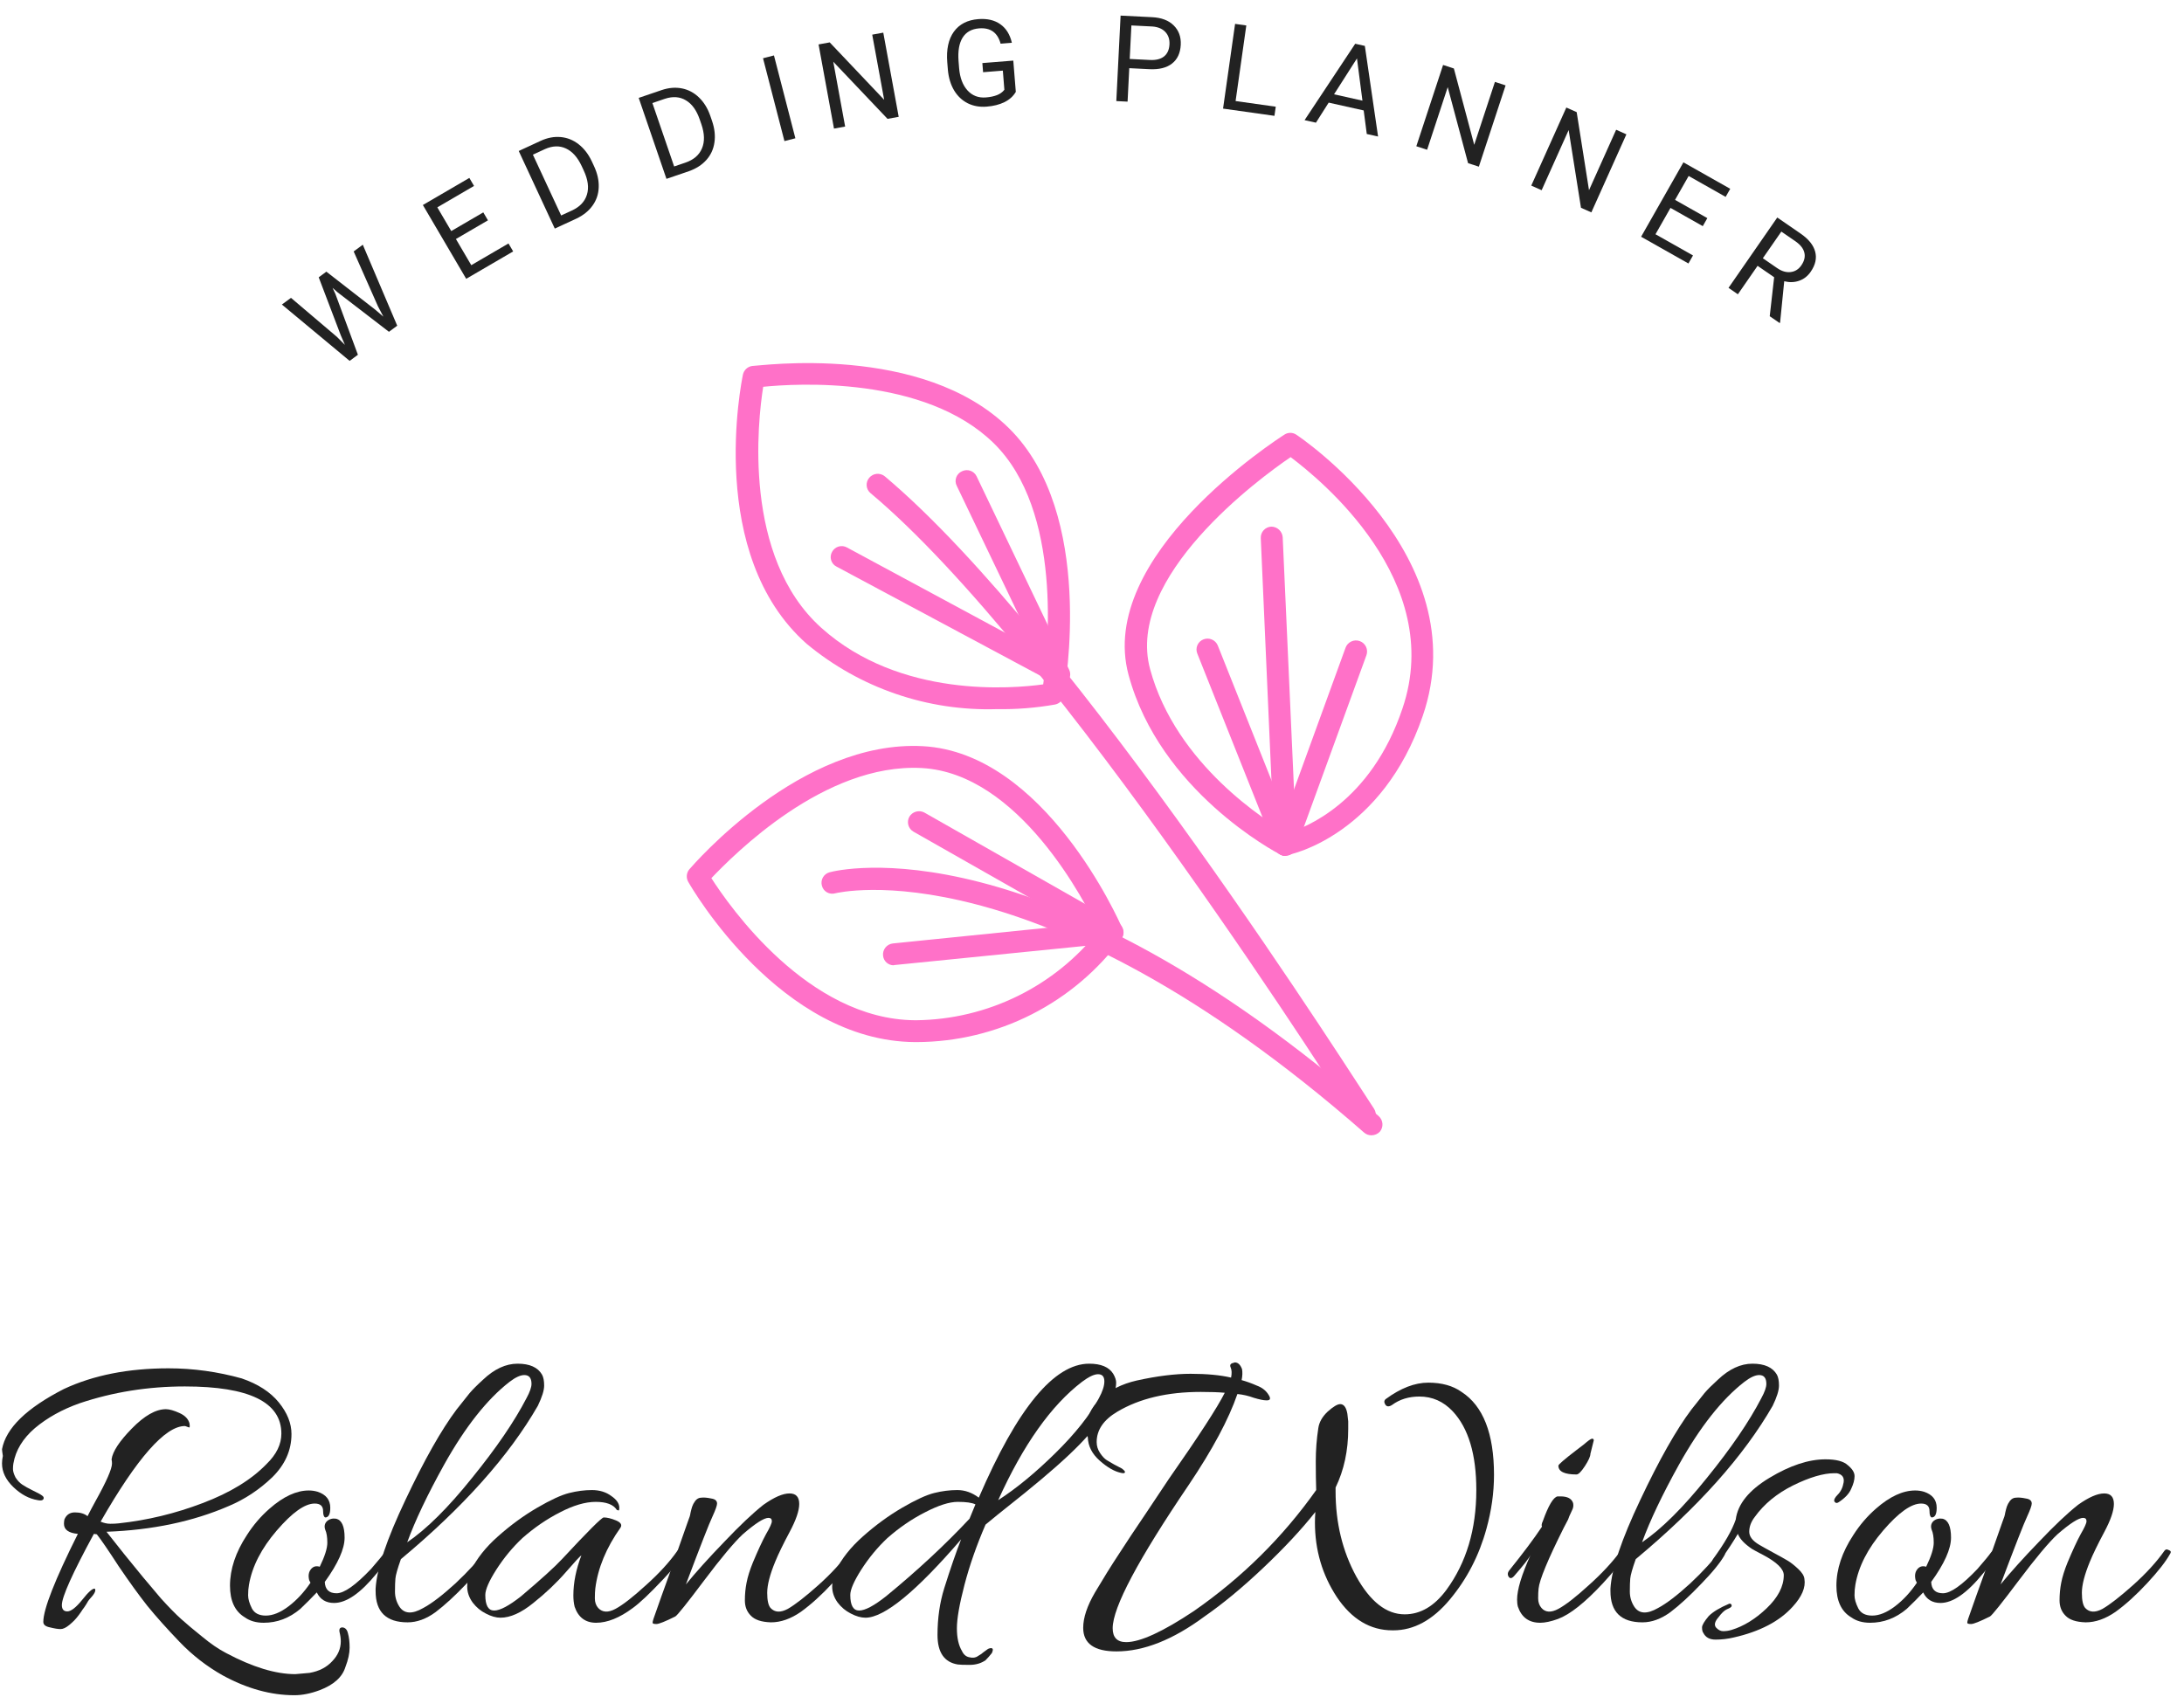
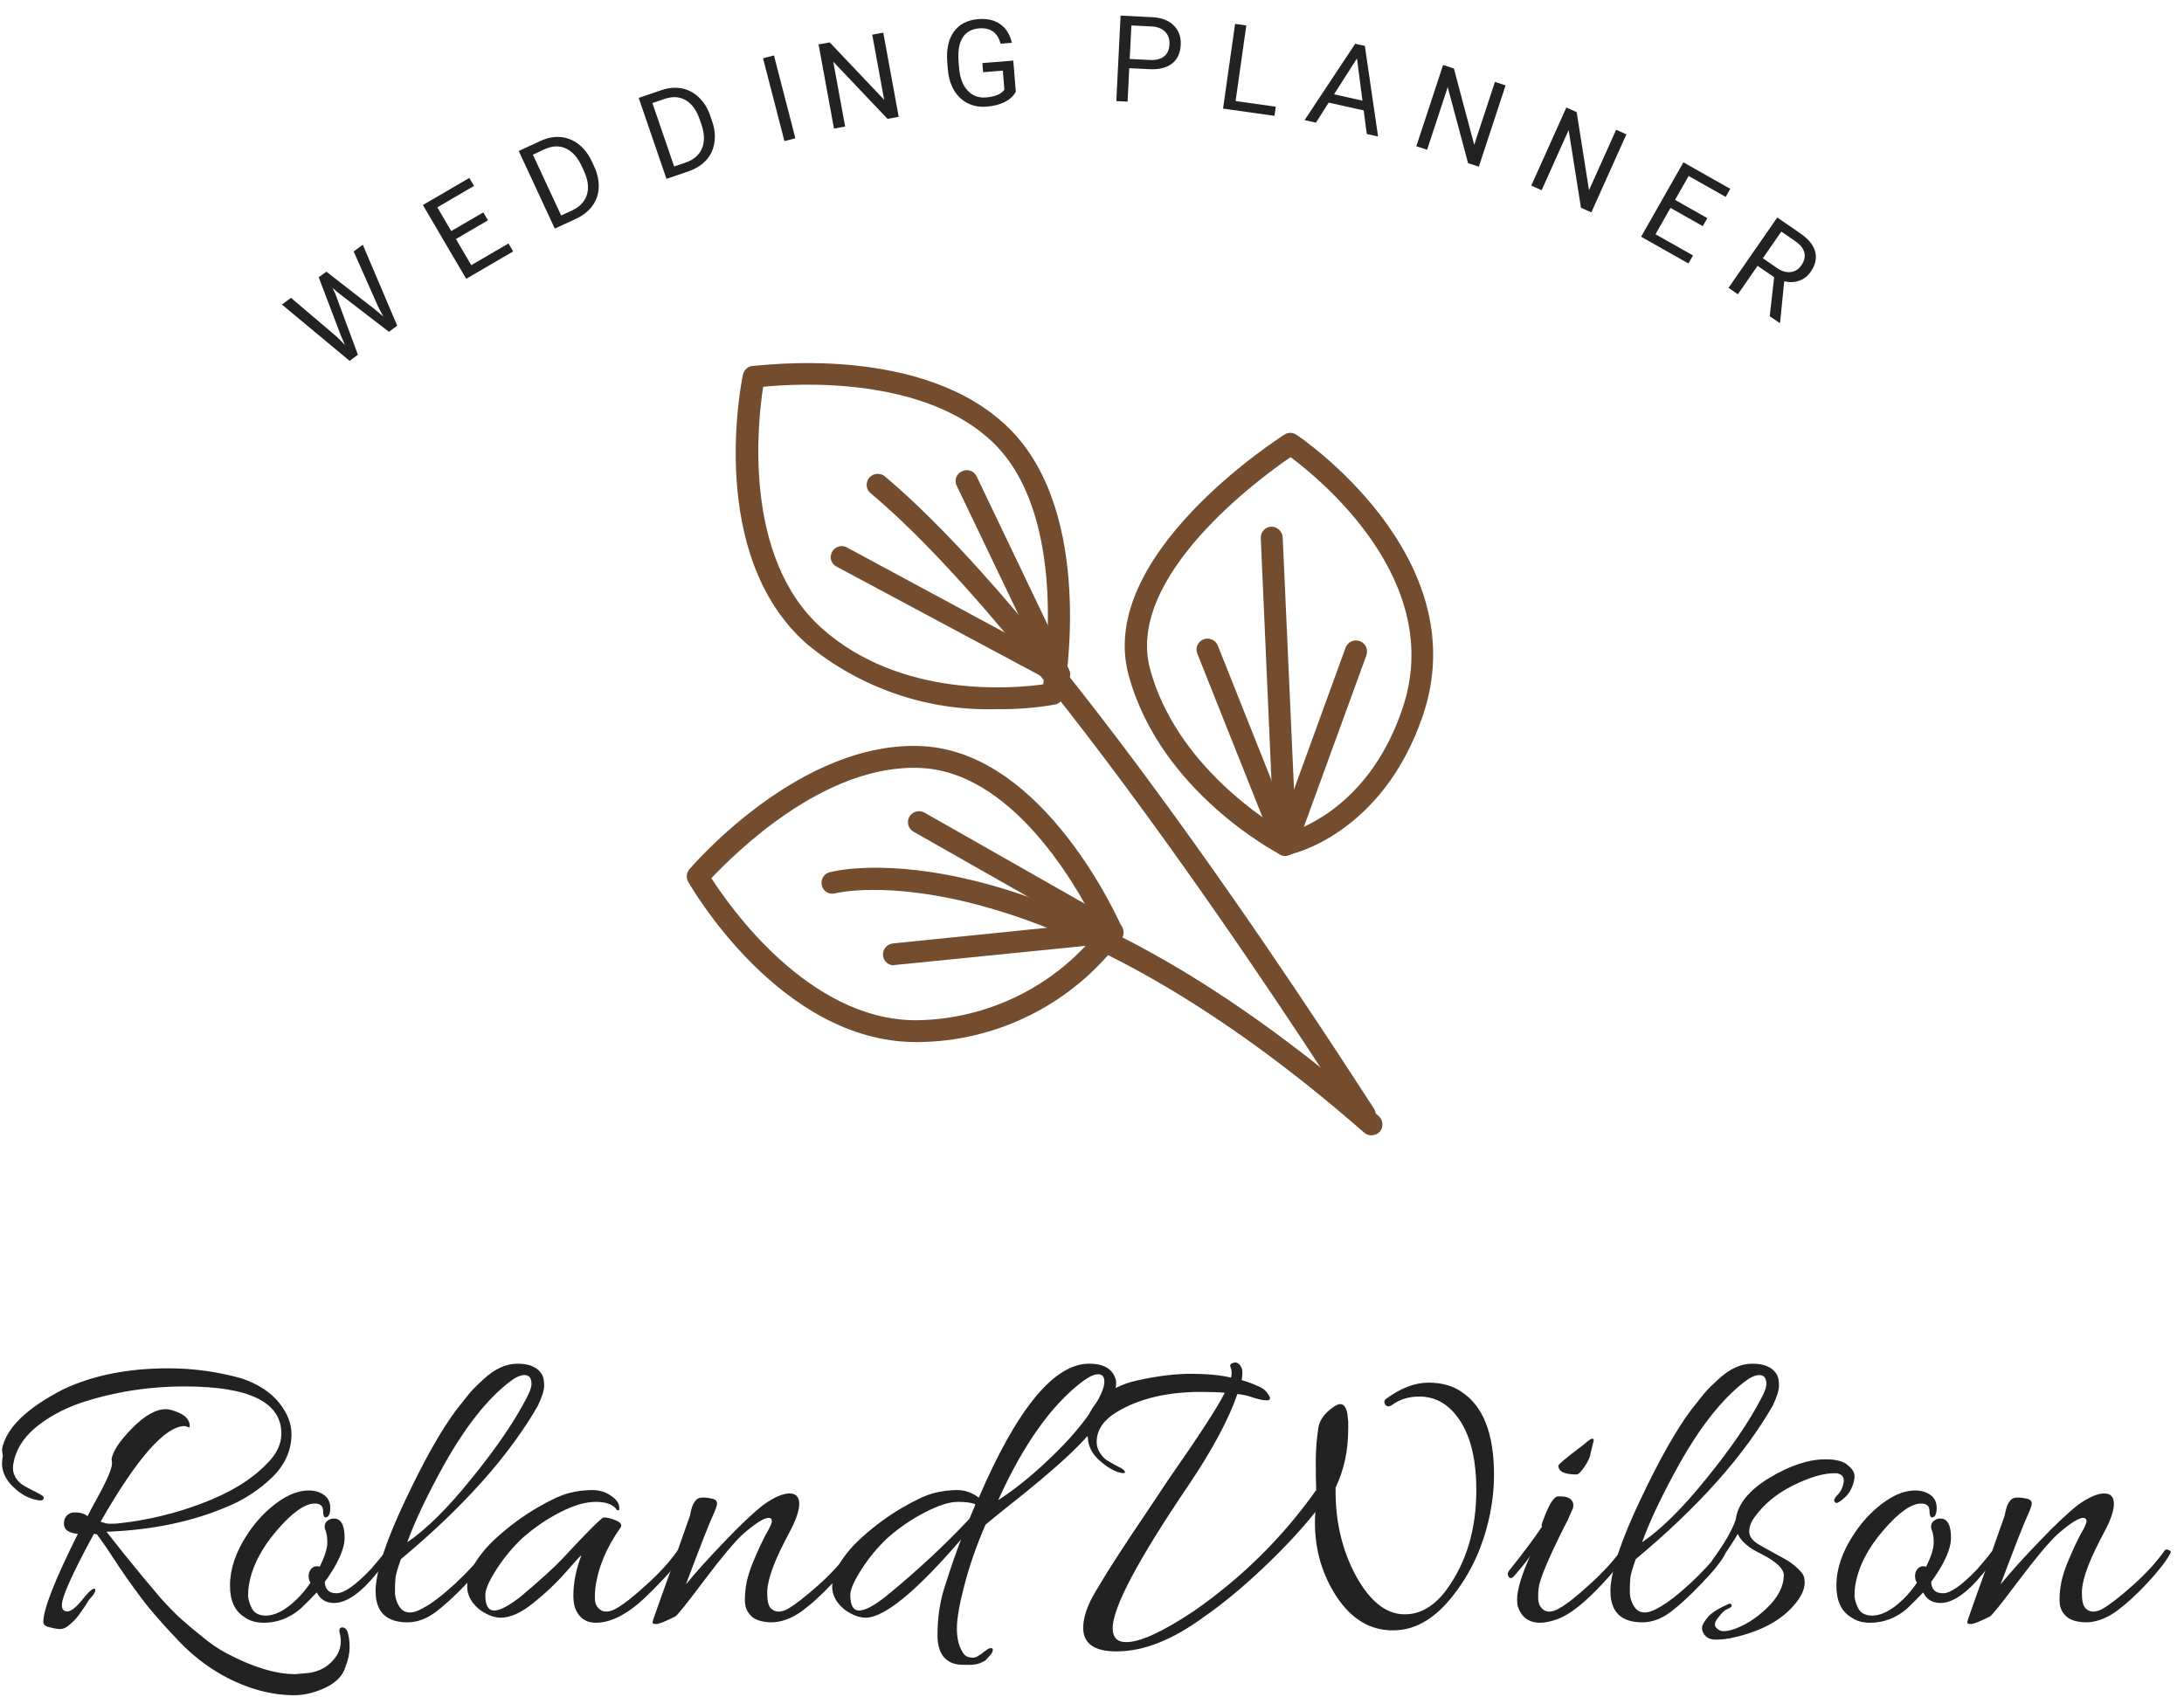
<svg xmlns="http://www.w3.org/2000/svg" width="130" height="101" viewBox="0 0 130 101" fill="none">
  <path d="M20.05 20.052L20.53 20.533L20.284 19.962L18.971 16.511L19.426 16.174L22.34 18.441L22.82 18.852L22.498 18.237L21.052 14.971L21.595 14.57L23.644 19.391L23.152 19.755L20.091 17.401L19.795 17.138L19.962 17.497L21.304 21.122L20.812 21.486L16.779 18.132L17.32 17.733L20.05 20.052Z" fill="#222222" />
  <path d="M29.045 13.118L27.138 14.23L28.052 15.788L30.267 14.495L30.546 14.969L27.75 16.6L25.171 12.206L27.937 10.593L28.216 11.07L26.031 12.345L26.86 13.757L28.767 12.645L29.045 13.118Z" fill="#222222" />
  <path d="M33.023 13.609L30.877 8.989L32.182 8.386C32.585 8.2 32.982 8.125 33.374 8.16C33.765 8.195 34.121 8.338 34.441 8.588C34.762 8.838 35.023 9.175 35.223 9.599L35.36 9.894C35.562 10.33 35.655 10.751 35.638 11.157C35.623 11.562 35.5 11.925 35.268 12.245C35.038 12.565 34.717 12.822 34.303 13.018L33.023 13.609ZM31.72 9.209L33.402 12.829L34.043 12.533C34.514 12.316 34.811 12.001 34.936 11.589C35.063 11.176 35.001 10.7 34.75 10.16L34.625 9.89C34.381 9.366 34.068 9.016 33.686 8.84C33.305 8.662 32.886 8.675 32.431 8.88L31.72 9.209Z" fill="#222222" />
  <path d="M39.67 10.648L38.018 5.828L39.379 5.365C39.799 5.222 40.202 5.188 40.587 5.263C40.973 5.339 41.312 5.518 41.604 5.801C41.898 6.082 42.122 6.445 42.276 6.887L42.382 7.195C42.538 7.65 42.586 8.078 42.526 8.48C42.469 8.882 42.309 9.23 42.045 9.524C41.783 9.818 41.436 10.041 41.005 10.193L39.67 10.648ZM38.833 6.135L40.128 9.911L40.797 9.683C41.287 9.516 41.616 9.234 41.783 8.837C41.953 8.439 41.941 7.959 41.748 7.396L41.651 7.115C41.464 6.568 41.189 6.187 40.827 5.973C40.467 5.756 40.049 5.725 39.575 5.882L38.833 6.135Z" fill="#222222" />
  <path d="M47.344 8.233L46.693 8.4L45.418 3.468L46.069 3.301L47.344 8.233Z" fill="#222222" />
  <path d="M53.494 6.955L52.829 7.076L49.599 3.674L50.306 7.535L49.642 7.656L48.724 2.645L49.388 2.524L52.629 5.942L51.918 2.063L52.576 1.944L53.494 6.955Z" fill="#222222" />
  <path d="M60.465 5.47C60.312 5.73 60.087 5.934 59.787 6.082C59.49 6.228 59.137 6.317 58.727 6.349C58.314 6.382 57.938 6.315 57.602 6.148C57.266 5.978 56.995 5.721 56.789 5.377C56.586 5.033 56.463 4.625 56.421 4.154L56.385 3.711C56.324 2.946 56.454 2.338 56.776 1.889C57.1 1.44 57.586 1.189 58.232 1.138C58.762 1.096 59.2 1.198 59.545 1.444C59.89 1.688 60.118 2.056 60.23 2.547L59.56 2.601C59.381 1.939 58.954 1.635 58.28 1.689C57.831 1.724 57.503 1.91 57.296 2.244C57.091 2.577 57.011 3.042 57.057 3.639L57.09 4.054C57.136 4.624 57.302 5.067 57.59 5.384C57.877 5.698 58.243 5.837 58.687 5.801C58.938 5.781 59.156 5.736 59.34 5.665C59.523 5.594 59.672 5.488 59.784 5.345L59.693 4.205L58.517 4.299L58.474 3.755L60.315 3.608L60.465 5.47Z" fill="#222222" />
  <path d="M67.218 4.059L67.118 6.051L66.447 6.018L66.702 0.929L68.579 1.023C69.136 1.051 69.564 1.215 69.864 1.514C70.167 1.814 70.306 2.199 70.283 2.667C70.258 3.161 70.084 3.534 69.761 3.786C69.44 4.037 68.992 4.147 68.416 4.119L67.218 4.059ZM67.245 3.51L68.451 3.571C68.81 3.588 69.089 3.518 69.288 3.36C69.488 3.199 69.596 2.96 69.612 2.64C69.627 2.338 69.543 2.091 69.362 1.899C69.18 1.708 68.922 1.601 68.59 1.577L67.345 1.515L67.245 3.51Z" fill="#222222" />
  <path d="M73.547 6.016L75.938 6.353L75.86 6.897L72.801 6.466L73.517 1.422L74.185 1.516L73.547 6.016Z" fill="#222222" />
  <path d="M81.172 6.575L79.088 6.11L78.33 7.304L77.653 7.153L80.667 2.605L81.241 2.733L82.028 8.128L81.356 7.978L81.172 6.575ZM79.407 5.615L81.098 5.992L80.772 3.478L79.407 5.615Z" fill="#222222" />
  <path d="M88.027 9.923L87.385 9.714L86.174 5.187L84.947 8.916L84.305 8.707L85.898 3.867L86.54 4.077L87.751 8.622L88.984 4.876L89.619 5.084L88.027 9.923Z" fill="#222222" />
  <path d="M94.723 12.645L94.106 12.37L93.372 7.744L91.764 11.325L91.147 11.05L93.234 6.402L93.85 6.677L94.584 11.323L96.199 7.725L96.809 7.998L94.723 12.645Z" fill="#222222" />
  <path d="M101.356 13.464L99.434 12.378L98.541 13.947L100.774 15.209L100.502 15.687L97.685 14.095L100.203 9.666L102.99 11.241L102.717 11.722L100.515 10.477L99.705 11.9L101.627 12.987L101.356 13.464Z" fill="#222222" />
  <path d="M105.604 16.506L104.618 15.827L103.445 17.521L102.888 17.138L105.79 12.95L107.179 13.907C107.652 14.232 107.94 14.59 108.045 14.979C108.152 15.37 108.063 15.771 107.779 16.181C107.598 16.442 107.37 16.62 107.093 16.715C106.819 16.813 106.522 16.822 106.204 16.745L105.958 19.201L105.934 19.235L105.341 18.827L105.604 16.506ZM104.931 15.375L105.781 15.961C106.056 16.15 106.323 16.229 106.583 16.198C106.845 16.169 107.058 16.035 107.223 15.798C107.402 15.539 107.462 15.287 107.402 15.042C107.344 14.798 107.169 14.574 106.879 14.371L106.032 13.788L104.931 15.375Z" fill="#222222" />
  <path d="M0.17 86.684C0.137 86.466 0.12 86.333 0.12 86.283C0.354 85.028 1.583 83.833 3.807 82.696C5.563 81.877 7.636 81.467 10.027 81.467C11.498 81.467 12.953 81.668 14.391 82.069C15.361 82.403 16.096 82.88 16.598 83.499C17.1 84.117 17.35 84.744 17.35 85.38C17.35 86.349 16.966 87.21 16.197 87.963C15.428 88.699 14.566 89.267 13.613 89.668C11.49 90.588 9.066 91.098 6.34 91.198C6.557 91.466 6.909 91.909 7.393 92.528C7.878 93.129 8.246 93.581 8.497 93.882C8.748 94.183 9.107 94.609 9.575 95.161C10.06 95.696 10.462 96.106 10.779 96.39C11.114 96.691 11.532 97.042 12.033 97.443C12.535 97.861 13.011 98.187 13.463 98.421C15.035 99.257 16.406 99.675 17.576 99.675L18.429 99.6C18.997 99.5 19.449 99.266 19.783 98.898C20.118 98.547 20.285 98.154 20.285 97.719C20.285 97.552 20.26 97.368 20.21 97.168C20.176 96.984 20.235 96.892 20.385 96.892C20.552 96.908 20.661 97.025 20.711 97.243C20.778 97.477 20.811 97.761 20.811 98.096C20.811 98.43 20.728 98.814 20.561 99.249C20.377 99.851 19.867 100.311 19.031 100.629C18.496 100.829 17.994 100.93 17.526 100.93C16.122 100.93 14.7 100.537 13.262 99.751C12.309 99.216 11.448 98.547 10.679 97.744C9.927 96.959 9.291 96.248 8.773 95.612C8.271 94.977 7.703 94.191 7.067 93.255C6.449 92.302 6.014 91.666 5.763 91.349L5.588 91.324C4.317 93.665 3.682 95.077 3.682 95.562C3.682 95.813 3.79 95.939 4.008 95.939C4.225 95.939 4.518 95.713 4.885 95.261C5.253 94.793 5.504 94.567 5.638 94.584C5.738 94.684 5.629 94.902 5.312 95.236C5.278 95.27 5.22 95.362 5.136 95.512C5.053 95.646 4.977 95.755 4.91 95.838C4.86 95.922 4.785 96.031 4.685 96.164C4.584 96.298 4.492 96.407 4.409 96.49C4.325 96.574 4.233 96.657 4.133 96.741C3.932 96.908 3.757 96.992 3.606 96.992C3.456 96.992 3.247 96.959 2.979 96.892C2.712 96.841 2.578 96.733 2.578 96.566C2.578 95.813 3.264 94.066 4.635 91.324C4.083 91.274 3.807 91.073 3.807 90.722C3.807 90.655 3.815 90.571 3.832 90.471C3.949 90.187 4.158 90.045 4.459 90.045C4.777 90.045 5.028 90.12 5.211 90.27C5.345 90.003 5.504 89.702 5.688 89.368C6.34 88.197 6.666 87.453 6.666 87.135C6.666 87.052 6.658 86.968 6.641 86.885C6.708 86.416 7.109 85.806 7.845 85.054C8.597 84.284 9.274 83.9 9.876 83.9C10.077 83.9 10.345 83.975 10.679 84.126C11.013 84.276 11.214 84.485 11.281 84.753C11.298 84.87 11.298 84.945 11.281 84.978C11.281 84.995 11.239 84.987 11.155 84.953C11.072 84.92 11.022 84.903 11.005 84.903C9.835 84.903 8.163 86.801 5.989 90.596C6.19 90.68 6.382 90.722 6.566 90.722C6.766 90.722 6.934 90.713 7.067 90.697C8.773 90.513 10.437 90.112 12.058 89.493C13.697 88.874 14.968 88.097 15.871 87.16C16.456 86.592 16.748 85.99 16.748 85.355C16.748 83.482 14.834 82.546 11.005 82.546C8.815 82.546 6.725 82.88 4.735 83.549C3.698 83.917 2.812 84.41 2.076 85.028C1.357 85.647 0.931 86.349 0.797 87.135C0.781 87.219 0.772 87.328 0.772 87.461C0.772 87.595 0.822 87.762 0.923 87.963C1.04 88.147 1.173 88.289 1.324 88.389C1.474 88.49 1.683 88.607 1.951 88.74C2.235 88.874 2.419 88.975 2.503 89.041C2.603 89.108 2.628 89.183 2.578 89.267C2.528 89.334 2.419 89.351 2.252 89.317C1.734 89.234 1.249 88.975 0.797 88.54C0.346 88.105 0.12 87.637 0.12 87.135C0.12 86.985 0.137 86.834 0.17 86.684Z" fill="#222222" />
  <path d="M19.032 93.28C19.333 92.661 19.484 92.185 19.484 91.85C19.484 91.516 19.442 91.257 19.358 91.073C19.291 90.872 19.325 90.705 19.459 90.571C19.609 90.438 19.793 90.387 20.011 90.421C20.345 90.504 20.512 90.881 20.512 91.549C20.512 92.218 20.119 93.096 19.333 94.183C19.35 94.634 19.584 94.86 20.036 94.86C20.487 94.86 21.173 94.375 22.092 93.405C22.527 92.904 22.794 92.578 22.895 92.427C23.012 92.277 23.112 92.227 23.196 92.277C23.279 92.31 23.321 92.344 23.321 92.377C23.321 92.544 23.02 92.979 22.418 93.681C21.465 94.852 20.621 95.437 19.885 95.437C19.4 95.437 19.058 95.228 18.857 94.81C18.522 95.161 18.196 95.487 17.879 95.788C17.227 96.34 16.499 96.616 15.697 96.616C15.245 96.616 14.869 96.507 14.568 96.29C13.983 95.939 13.69 95.311 13.69 94.409C13.69 93.422 14.025 92.419 14.694 91.399C15.078 90.797 15.53 90.27 16.048 89.819C16.867 89.1 17.645 88.74 18.38 88.74C18.564 88.74 18.74 88.766 18.907 88.816C19.409 88.983 19.659 89.301 19.659 89.769C19.659 90.153 19.559 90.346 19.358 90.346C19.275 90.312 19.233 90.187 19.233 89.969C19.233 89.668 19.066 89.518 18.731 89.518C18.146 89.518 17.394 90.053 16.474 91.123C15.555 92.193 15.003 93.272 14.819 94.359C14.785 94.542 14.769 94.751 14.769 94.986C14.769 95.203 14.844 95.462 14.994 95.763C15.145 96.047 15.421 96.189 15.822 96.189C16.24 96.189 16.692 96.005 17.176 95.638C17.661 95.27 18.096 94.802 18.481 94.233L18.405 94.083C18.338 93.815 18.372 93.598 18.506 93.43C18.64 93.263 18.815 93.213 19.032 93.28Z" fill="#222222" />
  <path d="M31.337 83.248C31.537 82.88 31.637 82.596 31.637 82.395C31.637 82.044 31.495 81.868 31.211 81.868C30.977 81.868 30.684 82.002 30.333 82.27C28.996 83.306 27.7 84.945 26.446 87.185C25.443 88.991 24.707 90.538 24.239 91.825C25.392 91.04 26.68 89.76 28.101 87.988C29.539 86.216 30.618 84.636 31.337 83.248ZM23.863 92.829C23.662 93.397 23.553 93.782 23.537 93.982C23.52 94.166 23.511 94.425 23.511 94.76C23.511 95.077 23.595 95.37 23.762 95.638C24.047 96.089 24.523 96.123 25.192 95.738C25.693 95.47 26.329 94.986 27.098 94.283C27.867 93.564 28.461 92.912 28.879 92.327C28.912 92.277 28.962 92.252 29.029 92.252C29.18 92.252 29.221 92.36 29.154 92.578C28.904 93.029 28.436 93.606 27.75 94.308C27.081 95.011 26.471 95.571 25.919 95.989C25.367 96.39 24.816 96.591 24.264 96.591C22.993 96.591 22.358 95.972 22.358 94.735C22.358 94.684 22.358 94.634 22.358 94.584C22.425 93.414 23.018 91.65 24.138 89.292C25.259 86.918 26.27 85.129 27.173 83.925L27.951 82.947C28.135 82.73 28.402 82.462 28.753 82.144C29.422 81.509 30.108 81.191 30.81 81.191C31.529 81.191 32.014 81.409 32.264 81.843C32.348 81.994 32.39 82.211 32.39 82.495C32.39 82.78 32.264 83.181 32.014 83.699C30.291 86.692 27.575 89.735 23.863 92.829Z" fill="#222222" />
  <path d="M29.79 96.315C29.523 96.315 29.23 96.231 28.913 96.064C28.612 95.913 28.352 95.696 28.135 95.412C27.918 95.111 27.809 94.793 27.809 94.459C27.809 94.124 27.884 93.807 28.035 93.506C28.369 92.803 28.904 92.126 29.64 91.474C30.392 90.805 31.17 90.237 31.972 89.769C32.775 89.301 33.41 89.008 33.879 88.891C34.347 88.774 34.798 88.715 35.233 88.715C35.684 88.715 36.069 88.832 36.386 89.067C36.704 89.284 36.863 89.518 36.863 89.769C36.863 89.852 36.855 89.903 36.838 89.919C36.821 89.936 36.779 89.928 36.713 89.894C36.512 89.576 36.094 89.418 35.459 89.418C34.84 89.418 34.129 89.627 33.327 90.045C32.541 90.446 31.797 90.956 31.095 91.575C30.509 92.126 29.991 92.753 29.54 93.456C29.105 94.141 28.887 94.643 28.887 94.96C28.887 95.579 29.063 95.888 29.414 95.888C29.765 95.888 30.3 95.604 31.019 95.036C32.206 94.032 33.017 93.297 33.452 92.829C34.99 91.173 35.818 90.346 35.935 90.346C36.136 90.346 36.378 90.404 36.662 90.521C36.947 90.638 37.039 90.78 36.938 90.948C36.086 92.151 35.584 93.364 35.434 94.584C35.417 94.735 35.408 94.927 35.408 95.161C35.408 95.395 35.475 95.587 35.609 95.738C35.86 96.005 36.203 96.022 36.637 95.788C37.072 95.554 37.674 95.086 38.443 94.384C39.229 93.681 39.856 92.996 40.324 92.327C40.391 92.243 40.466 92.227 40.55 92.277C40.633 92.31 40.675 92.344 40.675 92.377C40.675 92.628 40.274 93.18 39.471 94.032C38.686 94.868 38.084 95.437 37.666 95.738C36.88 96.323 36.152 96.616 35.484 96.616C34.848 96.616 34.422 96.298 34.205 95.663C34.154 95.462 34.129 95.236 34.129 94.986C34.129 94.233 34.288 93.439 34.606 92.603C34.539 92.636 34.23 92.971 33.678 93.606C33.126 94.241 32.482 94.852 31.747 95.437C31.028 96.022 30.376 96.315 29.79 96.315Z" fill="#222222" />
  <path d="M46.996 88.916C47.381 88.916 47.573 89.125 47.573 89.543C47.573 89.944 47.381 90.504 46.996 91.223C46.612 91.942 46.328 92.528 46.144 92.979C45.826 93.748 45.667 94.367 45.667 94.835C45.667 95.287 45.734 95.587 45.868 95.738C46.118 96.005 46.461 96.022 46.896 95.788C47.331 95.537 47.933 95.069 48.702 94.384C49.488 93.681 50.115 92.996 50.583 92.327C50.65 92.243 50.725 92.227 50.809 92.277C50.909 92.31 50.959 92.352 50.959 92.402C50.959 92.436 50.942 92.477 50.909 92.528C50.658 92.979 50.207 93.556 49.555 94.258C48.903 94.96 48.276 95.529 47.673 95.964C47.072 96.382 46.478 96.591 45.893 96.591C45.324 96.574 44.923 96.44 44.689 96.189C44.455 95.955 44.338 95.654 44.338 95.287C44.338 94.919 44.371 94.567 44.438 94.233C44.505 93.882 44.63 93.481 44.814 93.029C45.115 92.31 45.374 91.75 45.592 91.349C45.826 90.948 45.943 90.688 45.943 90.571C45.943 90.438 45.876 90.371 45.742 90.371C45.475 90.371 44.965 90.697 44.212 91.349C43.694 91.834 42.925 92.753 41.905 94.108C40.902 95.445 40.333 96.156 40.2 96.24C39.598 96.54 39.221 96.691 39.071 96.691C38.92 96.691 38.845 96.666 38.845 96.616C38.845 96.566 38.862 96.49 38.895 96.39C38.929 96.306 39.088 95.855 39.372 95.036C39.673 94.216 39.99 93.322 40.325 92.352C40.676 91.365 40.885 90.772 40.952 90.571C41.036 90.371 41.086 90.204 41.102 90.07C41.136 89.919 41.169 89.794 41.203 89.694C41.236 89.593 41.295 89.484 41.378 89.368C41.479 89.234 41.604 89.167 41.755 89.167C41.905 89.15 42.097 89.167 42.331 89.217C42.566 89.25 42.682 89.351 42.682 89.518C42.682 89.635 42.591 89.894 42.407 90.295C42.223 90.68 41.696 92.026 40.827 94.333C41.428 93.598 42.189 92.753 43.109 91.8C44.029 90.831 44.806 90.095 45.441 89.593C46.077 89.142 46.595 88.916 46.996 88.916Z" fill="#222222" />
  <path d="M51.365 91.474C52.117 90.805 52.895 90.237 53.697 89.769C54.5 89.301 55.135 89.008 55.603 88.891C56.072 88.774 56.532 88.715 56.983 88.715C57.434 88.715 57.861 88.866 58.262 89.167C60.553 83.85 62.743 81.191 64.833 81.191C65.535 81.191 66.012 81.392 66.263 81.793C66.38 81.994 66.438 82.169 66.438 82.32C66.438 82.738 66.254 83.273 65.886 83.925C65.535 84.56 64.984 85.263 64.231 86.032C63.479 86.801 62.4 87.754 60.996 88.891C59.591 90.011 58.814 90.638 58.663 90.772C58.128 92.009 57.71 93.205 57.409 94.359C57.108 95.512 56.958 96.373 56.958 96.942C56.958 97.51 57.058 97.962 57.259 98.296C57.359 98.513 57.51 98.639 57.71 98.672C57.911 98.722 58.078 98.697 58.212 98.597C58.362 98.513 58.471 98.438 58.538 98.371C58.621 98.305 58.714 98.238 58.814 98.171C58.931 98.121 59.014 98.112 59.065 98.146C59.115 98.179 59.106 98.271 59.039 98.421C58.906 98.589 58.78 98.731 58.663 98.848C58.396 99.032 58.078 99.124 57.71 99.124C57.359 99.124 57.125 99.115 57.008 99.099C56.205 98.965 55.804 98.38 55.804 97.343C55.804 96.34 55.938 95.412 56.205 94.559C56.573 93.389 56.908 92.419 57.209 91.65C54.533 94.76 52.636 96.315 51.515 96.315C51.248 96.315 50.955 96.231 50.638 96.064C50.337 95.913 50.077 95.696 49.86 95.412C49.643 95.111 49.534 94.793 49.534 94.459C49.534 94.124 49.609 93.807 49.76 93.506C50.094 92.803 50.629 92.126 51.365 91.474ZM58.061 89.568C57.861 89.468 57.51 89.418 57.008 89.418C56.506 89.418 55.854 89.627 55.052 90.045C54.266 90.446 53.522 90.956 52.819 91.575C52.234 92.126 51.716 92.753 51.265 93.456C50.83 94.141 50.612 94.643 50.612 94.96C50.612 95.579 50.788 95.888 51.139 95.888C51.49 95.888 52.025 95.604 52.744 95.036C54.6 93.514 56.256 91.976 57.71 90.421L58.061 89.568ZM65.41 83.248C65.627 82.847 65.736 82.512 65.736 82.245C65.736 81.96 65.611 81.818 65.36 81.818C65.126 81.818 64.808 81.969 64.407 82.27C62.568 83.674 60.904 86.023 59.416 89.317C60.502 88.615 61.639 87.679 62.827 86.508C64.014 85.338 64.875 84.251 65.41 83.248Z" fill="#222222" />
  <path d="M66.457 98.321C65.136 98.321 64.476 97.853 64.476 96.917C64.476 96.315 64.71 95.612 65.178 94.81C65.663 93.991 66.131 93.238 66.582 92.553C67.034 91.85 67.577 91.031 68.213 90.095C68.848 89.142 69.299 88.465 69.567 88.063C71.356 85.505 72.468 83.791 72.903 82.922C72.518 82.888 72.042 82.872 71.473 82.872C69.484 82.872 67.828 83.264 66.507 84.05C65.688 84.535 65.278 85.137 65.278 85.856C65.278 86.09 65.345 86.308 65.479 86.508C65.613 86.709 65.746 86.851 65.88 86.935C66.148 87.102 66.449 87.269 66.783 87.436C66.984 87.587 67.017 87.679 66.883 87.712C66.833 87.712 66.775 87.704 66.708 87.687C66.323 87.603 65.905 87.361 65.454 86.96C65.002 86.558 64.768 86.099 64.752 85.58C64.685 85.413 64.651 85.271 64.651 85.154C64.651 84.435 64.927 83.816 65.479 83.298C66.047 82.763 66.775 82.395 67.661 82.194C68.865 81.927 69.935 81.793 70.871 81.793C71.824 81.793 72.627 81.868 73.279 82.019C73.329 81.768 73.321 81.567 73.254 81.417C73.187 81.266 73.246 81.174 73.429 81.141C73.463 81.124 73.488 81.116 73.505 81.116C73.689 81.116 73.831 81.25 73.931 81.517C73.965 81.701 73.956 81.918 73.906 82.169C74.207 82.253 74.508 82.362 74.809 82.495C75.127 82.612 75.361 82.796 75.511 83.047C75.662 83.281 75.612 83.39 75.361 83.373C75.21 83.373 74.968 83.323 74.633 83.223C74.316 83.106 73.99 83.03 73.655 82.997C73.137 84.502 72.175 86.299 70.771 88.389C67.745 92.854 66.231 95.704 66.231 96.942C66.231 97.493 66.499 97.769 67.034 97.769C67.87 97.769 69.216 97.151 71.072 95.913C73.931 93.924 76.356 91.524 78.345 88.715C78.329 88.247 78.32 87.679 78.32 87.01C78.32 86.341 78.37 85.681 78.471 85.028C78.521 84.677 78.705 84.351 79.022 84.05C79.357 83.749 79.608 83.599 79.775 83.599C79.992 83.599 80.134 83.791 80.201 84.176L80.251 84.627C80.251 84.778 80.251 84.928 80.251 85.079C80.251 86.366 80.001 87.528 79.499 88.565C79.499 88.632 79.499 88.707 79.499 88.791C79.499 90.663 79.909 92.352 80.728 93.857C81.564 95.362 82.525 96.114 83.612 96.114C84.549 96.114 85.376 95.629 86.095 94.659C87.282 93.038 87.876 91.056 87.876 88.715C87.876 86.592 87.408 85.028 86.471 84.025C85.919 83.44 85.259 83.147 84.49 83.147C83.855 83.147 83.311 83.315 82.86 83.649C82.676 83.766 82.542 83.758 82.458 83.624C82.375 83.49 82.383 83.382 82.484 83.298C83.37 82.646 84.214 82.32 85.017 82.32C85.819 82.32 86.48 82.504 86.998 82.872C88.285 83.708 88.929 85.355 88.929 87.812C88.929 88.866 88.779 89.936 88.478 91.023C88.043 92.611 87.316 94.016 86.296 95.236C85.276 96.457 84.156 97.067 82.935 97.067C82.918 97.067 82.901 97.067 82.885 97.067C81.564 97.067 80.46 96.407 79.574 95.086C78.705 93.765 78.27 92.285 78.27 90.647C78.27 90.446 78.278 90.237 78.295 90.019C77.476 91.056 76.439 92.168 75.185 93.355C73.948 94.526 72.786 95.487 71.699 96.24C69.826 97.627 68.079 98.321 66.457 98.321Z" fill="#222222" />
  <path d="M92.886 89.092C93.304 89.092 93.555 89.225 93.638 89.493C93.672 89.643 93.647 89.794 93.563 89.944C93.496 90.078 93.446 90.187 93.413 90.27C93.379 90.354 93.354 90.421 93.338 90.471C93.254 90.638 93.17 90.797 93.087 90.948C92.134 92.854 91.632 94.066 91.582 94.584C91.565 94.735 91.557 94.927 91.557 95.161C91.557 95.395 91.624 95.587 91.757 95.738C91.992 96.005 92.326 96.022 92.761 95.788C93.195 95.554 93.797 95.086 94.566 94.384C95.352 93.681 95.988 92.996 96.473 92.327C96.539 92.243 96.615 92.227 96.698 92.277C96.782 92.31 96.824 92.352 96.824 92.402C96.824 92.436 96.807 92.477 96.773 92.528C96.523 92.979 96.071 93.556 95.419 94.258C94.349 95.412 93.454 96.123 92.736 96.39C92.318 96.54 91.966 96.616 91.682 96.616C91.013 96.616 90.57 96.298 90.353 95.663C90.32 95.546 90.303 95.403 90.303 95.236C90.303 94.651 90.57 93.765 91.105 92.578C91.022 92.762 90.696 93.18 90.127 93.832C89.977 93.999 89.86 93.999 89.776 93.832C89.759 93.798 89.751 93.757 89.751 93.706C89.751 93.639 89.784 93.564 89.851 93.481C90.671 92.461 91.314 91.6 91.782 90.897C91.749 90.814 91.766 90.705 91.833 90.571C92.167 89.635 92.46 89.142 92.71 89.092C92.761 89.092 92.819 89.092 92.886 89.092ZM94.867 85.756L94.667 86.558C94.667 86.709 94.558 86.951 94.341 87.286C94.123 87.62 93.956 87.787 93.839 87.787C93.12 87.787 92.761 87.612 92.761 87.261C92.761 87.194 93.12 86.885 93.839 86.333L94.266 86.007C94.533 85.773 94.7 85.656 94.767 85.656C94.834 85.656 94.867 85.689 94.867 85.756Z" fill="#222222" />
  <path d="M104.839 83.248C105.04 82.88 105.14 82.596 105.14 82.395C105.14 82.044 104.998 81.868 104.714 81.868C104.48 81.868 104.187 82.002 103.836 82.27C102.498 83.306 101.202 84.945 99.948 87.185C98.945 88.991 98.209 90.538 97.741 91.825C98.895 91.04 100.182 89.76 101.604 87.988C103.042 86.216 104.12 84.636 104.839 83.248ZM97.365 92.829C97.164 93.397 97.056 93.782 97.039 93.982C97.022 94.166 97.014 94.425 97.014 94.76C97.014 95.077 97.097 95.37 97.265 95.638C97.549 96.089 98.025 96.123 98.694 95.738C99.196 95.47 99.831 94.986 100.6 94.283C101.37 93.564 101.963 92.912 102.381 92.327C102.415 92.277 102.465 92.252 102.532 92.252C102.682 92.252 102.724 92.36 102.657 92.578C102.406 93.029 101.938 93.606 101.253 94.308C100.584 95.011 99.973 95.571 99.422 95.989C98.87 96.39 98.318 96.591 97.766 96.591C96.496 96.591 95.86 95.972 95.86 94.735C95.86 94.684 95.86 94.634 95.86 94.584C95.927 93.414 96.521 91.65 97.641 89.292C98.761 86.918 99.773 85.129 100.676 83.925L101.453 82.947C101.637 82.73 101.905 82.462 102.256 82.144C102.925 81.509 103.61 81.191 104.312 81.191C105.031 81.191 105.516 81.409 105.767 81.843C105.851 81.994 105.892 82.211 105.892 82.495C105.892 82.78 105.767 83.181 105.516 83.699C103.794 86.692 101.077 89.735 97.365 92.829Z" fill="#222222" />
  <path d="M102.29 96.29C102.072 96.54 102.022 96.741 102.139 96.892C102.273 97.042 102.415 97.117 102.566 97.117C102.733 97.117 102.9 97.092 103.067 97.042C103.786 96.825 104.48 96.398 105.149 95.763C105.834 95.111 106.177 94.45 106.177 93.782C106.177 93.414 105.768 93.013 104.948 92.578C104.564 92.377 104.346 92.26 104.296 92.227C103.845 91.926 103.56 91.625 103.443 91.324C103.209 91.725 102.833 92.302 102.315 93.054C102.198 93.188 102.089 93.222 101.989 93.155C101.888 93.071 101.88 92.962 101.964 92.829C102.649 91.892 103.101 91.106 103.318 90.471C103.435 89.551 104.104 88.724 105.324 87.988C106.545 87.252 107.657 86.885 108.66 86.885C109.295 86.885 109.739 87.001 109.989 87.236C110.257 87.453 110.391 87.67 110.391 87.888C110.391 88.105 110.324 88.356 110.19 88.64C110.073 88.924 109.822 89.192 109.438 89.443C109.337 89.51 109.254 89.493 109.187 89.392C109.153 89.292 109.22 89.158 109.387 88.991C109.571 88.807 109.688 88.565 109.739 88.264C109.789 87.963 109.655 87.779 109.337 87.712C109.287 87.712 109.237 87.712 109.187 87.712C108.535 87.712 107.715 87.955 106.729 88.439C105.759 88.924 104.998 89.551 104.447 90.32C104.229 90.605 104.121 90.897 104.121 91.198C104.121 91.483 104.321 91.742 104.722 91.976C104.89 92.076 105.174 92.235 105.575 92.452C105.977 92.67 106.261 92.829 106.428 92.929C106.595 93.029 106.796 93.188 107.03 93.405C107.264 93.623 107.389 93.823 107.406 94.007C107.49 94.509 107.256 95.061 106.704 95.663C105.918 96.532 104.748 97.142 103.193 97.493C102.841 97.577 102.482 97.619 102.114 97.619C101.763 97.619 101.521 97.485 101.387 97.218C101.337 97.151 101.312 97.042 101.312 96.892C101.312 96.758 101.445 96.532 101.713 96.214C101.964 95.964 102.365 95.721 102.917 95.487C102.967 95.47 103.009 95.479 103.042 95.512C103.076 95.546 103.084 95.587 103.067 95.638C103.05 95.688 102.958 95.746 102.791 95.813C102.641 95.88 102.474 96.039 102.29 96.29Z" fill="#222222" />
  <path d="M114.652 93.28C114.953 92.661 115.103 92.185 115.103 91.85C115.103 91.516 115.061 91.257 114.978 91.073C114.911 90.872 114.944 90.705 115.078 90.571C115.229 90.438 115.413 90.387 115.63 90.421C115.964 90.504 116.132 90.881 116.132 91.549C116.132 92.218 115.739 93.096 114.953 94.183C114.969 94.634 115.204 94.86 115.655 94.86C116.106 94.86 116.792 94.375 117.712 93.405C118.146 92.904 118.414 92.578 118.514 92.427C118.631 92.277 118.732 92.227 118.815 92.277C118.899 92.31 118.941 92.344 118.941 92.377C118.941 92.544 118.64 92.979 118.038 93.681C117.085 94.852 116.24 95.437 115.505 95.437C115.02 95.437 114.677 95.228 114.476 94.81C114.142 95.161 113.816 95.487 113.498 95.788C112.846 96.34 112.119 96.616 111.316 96.616C110.865 96.616 110.488 96.507 110.187 96.29C109.602 95.939 109.31 95.311 109.31 94.409C109.31 93.422 109.644 92.419 110.313 91.399C110.697 90.797 111.149 90.27 111.667 89.819C112.487 89.1 113.264 88.74 114 88.74C114.184 88.74 114.359 88.766 114.526 88.816C115.028 88.983 115.279 89.301 115.279 89.769C115.279 90.153 115.179 90.346 114.978 90.346C114.894 90.312 114.852 90.187 114.852 89.969C114.852 89.668 114.685 89.518 114.351 89.518C113.766 89.518 113.013 90.053 112.094 91.123C111.174 92.193 110.622 93.272 110.438 94.359C110.405 94.542 110.388 94.751 110.388 94.986C110.388 95.203 110.463 95.462 110.614 95.763C110.764 96.047 111.04 96.189 111.441 96.189C111.86 96.189 112.311 96.005 112.796 95.638C113.281 95.27 113.715 94.802 114.1 94.233L114.025 94.083C113.958 93.815 113.991 93.598 114.125 93.43C114.259 93.263 114.434 93.213 114.652 93.28Z" fill="#222222" />
  <path d="M125.25 88.916C125.635 88.916 125.827 89.125 125.827 89.543C125.827 89.944 125.635 90.504 125.25 91.223C124.866 91.942 124.582 92.528 124.398 92.979C124.08 93.748 123.921 94.367 123.921 94.835C123.921 95.287 123.988 95.587 124.122 95.738C124.373 96.005 124.715 96.022 125.15 95.788C125.585 95.537 126.187 95.069 126.956 94.384C127.742 93.681 128.369 92.996 128.837 92.327C128.904 92.243 128.979 92.227 129.063 92.277C129.163 92.31 129.213 92.352 129.213 92.402C129.213 92.436 129.196 92.477 129.163 92.528C128.912 92.979 128.461 93.556 127.809 94.258C127.157 94.96 126.53 95.529 125.928 95.964C125.326 96.382 124.732 96.591 124.147 96.591C123.578 96.574 123.177 96.44 122.943 96.189C122.709 95.955 122.592 95.654 122.592 95.287C122.592 94.919 122.625 94.567 122.692 94.233C122.759 93.882 122.885 93.481 123.068 93.029C123.369 92.31 123.629 91.75 123.846 91.349C124.08 90.948 124.197 90.688 124.197 90.571C124.197 90.438 124.13 90.371 123.996 90.371C123.729 90.371 123.219 90.697 122.467 91.349C121.948 91.834 121.179 92.753 120.159 94.108C119.156 95.445 118.587 96.156 118.454 96.24C117.852 96.54 117.476 96.691 117.325 96.691C117.175 96.691 117.099 96.666 117.099 96.616C117.099 96.566 117.116 96.49 117.149 96.39C117.183 96.306 117.342 95.855 117.626 95.036C117.927 94.216 118.245 93.322 118.579 92.352C118.93 91.365 119.139 90.772 119.206 90.571C119.29 90.371 119.34 90.204 119.357 90.07C119.39 89.919 119.423 89.794 119.457 89.694C119.49 89.593 119.549 89.484 119.632 89.368C119.733 89.234 119.858 89.167 120.009 89.167C120.159 89.15 120.351 89.167 120.586 89.217C120.82 89.25 120.937 89.351 120.937 89.518C120.937 89.635 120.845 89.894 120.661 90.295C120.477 90.68 119.95 92.026 119.081 94.333C119.683 93.598 120.443 92.753 121.363 91.8C122.283 90.831 123.06 90.095 123.695 89.593C124.331 89.142 124.849 88.916 125.25 88.916Z" fill="#222222" />
-   <path d="M76.512 50.955C76.408 50.956 76.305 50.93 76.214 50.881C75.916 50.732 69.043 47.09 67.178 40.189C65.252 33.089 75.99 26.176 76.45 25.879C76.555 25.808 76.678 25.771 76.804 25.771C76.93 25.771 77.054 25.808 77.158 25.879C77.27 25.941 87.946 33.102 84.69 42.617C82.291 49.654 76.885 50.893 76.649 50.893L76.512 50.955ZM76.823 27.217C74.996 28.456 66.967 34.341 68.459 39.842C70 45.541 75.468 48.948 76.624 49.605C77.631 49.307 81.595 47.808 83.484 42.171C86.057 34.576 78.538 28.505 76.823 27.217Z" fill="#ff71c8" />
-   <path d="M54.563 62.044H54.452C46.46 61.982 41.191 52.9 40.967 52.504C40.9 52.388 40.871 52.255 40.882 52.123C40.893 51.99 40.944 51.864 41.029 51.761C41.302 51.451 47.691 44.029 54.936 44.426C62.182 44.822 66.594 54.796 66.781 55.217C66.833 55.312 66.86 55.419 66.86 55.527C66.86 55.635 66.833 55.742 66.781 55.837C65.375 57.753 63.536 59.313 61.414 60.392C59.292 61.47 56.945 62.036 54.563 62.044ZM42.334 52.269C43.428 53.978 48.113 60.693 54.452 60.743H54.563C56.655 60.715 58.714 60.221 60.589 59.297C62.465 58.373 64.109 57.043 65.401 55.403C64.593 53.693 60.654 46.036 54.862 45.727C49.07 45.417 43.676 50.893 42.334 52.293V52.269Z" fill="#ff71c8" />
-   <path d="M59.349 42.22C55.22 42.351 51.187 40.967 48.014 38.33C42.023 33.027 44.136 22.731 44.223 22.298C44.252 22.168 44.32 22.05 44.417 21.959C44.515 21.868 44.638 21.809 44.77 21.79C45.18 21.79 54.912 20.402 60.069 25.507C65.227 30.611 63.388 40.981 63.313 41.427C63.29 41.557 63.227 41.676 63.134 41.769C63.041 41.862 62.921 41.925 62.791 41.948C61.655 42.148 60.502 42.239 59.349 42.22ZM45.429 23.029C45.106 25.036 44.186 33.151 48.884 37.376C53.582 41.601 60.318 40.994 62.095 40.746C62.381 38.714 63.264 30.413 59.15 26.386C55.036 22.36 47.392 22.831 45.429 23.029Z" fill="#ff71c8" />
-   <path d="M81.633 67.594C81.473 67.595 81.318 67.538 81.198 67.433C61.573 50.249 49.841 53.16 49.716 53.185C49.634 53.209 49.547 53.217 49.462 53.206C49.377 53.196 49.294 53.169 49.22 53.126C49.146 53.083 49.081 53.026 49.029 52.957C48.978 52.889 48.941 52.81 48.921 52.727C48.898 52.645 48.893 52.559 48.904 52.474C48.914 52.39 48.942 52.308 48.985 52.235C49.028 52.161 49.085 52.096 49.153 52.045C49.221 51.993 49.298 51.955 49.381 51.934C49.878 51.798 61.909 48.812 82.068 66.454C82.197 66.571 82.276 66.733 82.288 66.907C82.299 67.08 82.243 67.251 82.13 67.384C82.065 67.45 81.988 67.503 81.903 67.539C81.817 67.575 81.725 67.594 81.633 67.594Z" fill="#ff71c8" />
-   <path d="M81.173 67C81.063 66.999 80.955 66.97 80.859 66.916C80.763 66.862 80.683 66.784 80.626 66.69C80.44 66.417 62.978 38.702 51.817 29.36C51.751 29.305 51.697 29.238 51.657 29.162C51.617 29.086 51.593 29.003 51.587 28.917C51.58 28.832 51.59 28.746 51.617 28.665C51.643 28.583 51.686 28.508 51.742 28.443C51.854 28.311 52.012 28.228 52.184 28.212C52.356 28.196 52.528 28.248 52.662 28.356C63.972 37.859 81.011 64.881 81.794 66.021C81.887 66.169 81.916 66.347 81.877 66.517C81.837 66.686 81.731 66.833 81.583 66.925C81.457 66.991 81.314 67.016 81.173 67Z" fill="#ff71c8" />
-   <path d="M53.209 57.472C53.047 57.476 52.89 57.417 52.77 57.309C52.649 57.201 52.575 57.051 52.563 56.89C52.545 56.718 52.597 56.545 52.706 56.411C52.816 56.276 52.974 56.19 53.147 56.171L64.121 55.056L54.377 49.518C54.226 49.432 54.115 49.29 54.068 49.123C54.022 48.956 54.044 48.777 54.129 48.626C54.217 48.478 54.359 48.369 54.526 48.323C54.693 48.277 54.871 48.297 55.023 48.378L66.545 54.932C66.664 55.003 66.759 55.109 66.817 55.235C66.875 55.361 66.892 55.502 66.868 55.639C66.837 55.774 66.764 55.896 66.659 55.987C66.554 56.078 66.422 56.134 66.284 56.147L53.209 57.46V57.472Z" fill="#ff71c8" />
-   <path d="M63.151 40.808C63.042 40.81 62.934 40.78 62.841 40.721L49.791 33.733C49.714 33.694 49.646 33.64 49.591 33.574C49.536 33.508 49.495 33.432 49.471 33.349C49.446 33.267 49.439 33.181 49.449 33.096C49.459 33.01 49.487 32.928 49.53 32.854C49.57 32.779 49.625 32.712 49.692 32.658C49.758 32.604 49.834 32.564 49.916 32.54C49.999 32.516 50.085 32.508 50.17 32.517C50.255 32.526 50.337 32.552 50.412 32.594L61.598 38.627L56.95 28.926C56.91 28.849 56.887 28.765 56.881 28.679C56.876 28.593 56.888 28.507 56.917 28.426C56.946 28.344 56.992 28.27 57.051 28.207C57.11 28.144 57.181 28.093 57.26 28.059C57.337 28.021 57.42 27.998 57.506 27.993C57.591 27.987 57.677 27.999 57.758 28.026C57.839 28.054 57.913 28.098 57.977 28.154C58.041 28.211 58.093 28.279 58.13 28.356L63.636 39.866C63.698 39.99 63.718 40.131 63.693 40.267C63.669 40.403 63.601 40.527 63.499 40.622C63.406 40.719 63.284 40.784 63.151 40.808Z" fill="#ff71c8" />
-   <path d="M76.513 50.955C76.381 50.956 76.253 50.918 76.144 50.845C76.035 50.772 75.951 50.668 75.903 50.546L71.268 38.912C71.235 38.834 71.219 38.749 71.22 38.664C71.22 38.579 71.238 38.495 71.272 38.416C71.305 38.338 71.354 38.267 71.415 38.207C71.476 38.148 71.549 38.101 71.628 38.07C71.79 38.004 71.971 38.005 72.131 38.073C72.292 38.14 72.419 38.268 72.486 38.429L76.488 48.477L80.092 38.565C80.151 38.401 80.274 38.267 80.432 38.193C80.591 38.118 80.772 38.11 80.937 38.169C81.102 38.228 81.236 38.35 81.311 38.508C81.385 38.666 81.394 38.847 81.335 39.011L77.146 50.509C77.103 50.632 77.022 50.739 76.915 50.814C76.808 50.889 76.681 50.93 76.55 50.93L76.513 50.955Z" fill="#ff71c8" />
-   <path d="M76.512 50.955C76.344 50.955 76.182 50.891 76.059 50.776C75.937 50.661 75.863 50.503 75.853 50.336L75.046 32.036C75.039 31.864 75.1 31.696 75.216 31.569C75.333 31.441 75.495 31.364 75.667 31.355C75.84 31.354 76.007 31.419 76.134 31.537C76.261 31.654 76.338 31.815 76.351 31.987L77.171 50.274C77.174 50.36 77.16 50.446 77.13 50.527C77.1 50.608 77.055 50.682 76.996 50.745C76.937 50.809 76.866 50.86 76.787 50.896C76.709 50.932 76.624 50.952 76.537 50.955H76.512Z" fill="#ff71c8" />
+   <path d="M76.512 50.955C76.408 50.956 76.305 50.93 76.214 50.881C75.916 50.732 69.043 47.09 67.178 40.189C65.252 33.089 75.99 26.176 76.45 25.879C76.555 25.808 76.678 25.771 76.804 25.771C76.93 25.771 77.054 25.808 77.158 25.879C77.27 25.941 87.946 33.102 84.69 42.617C82.291 49.654 76.885 50.893 76.649 50.893L76.512 50.955ZM76.823 27.217C74.996 28.456 66.967 34.341 68.459 39.842C70 45.541 75.468 48.948 76.624 49.605C77.631 49.307 81.595 47.808 83.484 42.171C86.057 34.576 78.538 28.505 76.823 27.217Z" fill="#744d2e" />
+   <path d="M54.563 62.044H54.452C46.46 61.982 41.191 52.9 40.967 52.504C40.9 52.388 40.871 52.255 40.882 52.123C40.893 51.99 40.944 51.864 41.029 51.761C41.302 51.451 47.691 44.029 54.936 44.426C62.182 44.822 66.594 54.796 66.781 55.217C66.833 55.312 66.86 55.419 66.86 55.527C66.86 55.635 66.833 55.742 66.781 55.837C65.375 57.753 63.536 59.313 61.414 60.392C59.292 61.47 56.945 62.036 54.563 62.044ZM42.334 52.269C43.428 53.978 48.113 60.693 54.452 60.743H54.563C56.655 60.715 58.714 60.221 60.589 59.297C62.465 58.373 64.109 57.043 65.401 55.403C64.593 53.693 60.654 46.036 54.862 45.727C49.07 45.417 43.676 50.893 42.334 52.293V52.269Z" fill="#744d2e" />
+   <path d="M59.349 42.22C55.22 42.351 51.187 40.967 48.014 38.33C42.023 33.027 44.136 22.731 44.223 22.298C44.252 22.168 44.32 22.05 44.417 21.959C44.515 21.868 44.638 21.809 44.77 21.79C45.18 21.79 54.912 20.402 60.069 25.507C65.227 30.611 63.388 40.981 63.313 41.427C63.29 41.557 63.227 41.676 63.134 41.769C63.041 41.862 62.921 41.925 62.791 41.948C61.655 42.148 60.502 42.239 59.349 42.22ZM45.429 23.029C45.106 25.036 44.186 33.151 48.884 37.376C53.582 41.601 60.318 40.994 62.095 40.746C62.381 38.714 63.264 30.413 59.15 26.386C55.036 22.36 47.392 22.831 45.429 23.029Z" fill="#744d2e" />
+   <path d="M81.633 67.594C81.473 67.595 81.318 67.538 81.198 67.433C61.573 50.249 49.841 53.16 49.716 53.185C49.634 53.209 49.547 53.217 49.462 53.206C49.377 53.196 49.294 53.169 49.22 53.126C49.146 53.083 49.081 53.026 49.029 52.957C48.978 52.889 48.941 52.81 48.921 52.727C48.898 52.645 48.893 52.559 48.904 52.474C48.914 52.39 48.942 52.308 48.985 52.235C49.028 52.161 49.085 52.096 49.153 52.045C49.221 51.993 49.298 51.955 49.381 51.934C49.878 51.798 61.909 48.812 82.068 66.454C82.197 66.571 82.276 66.733 82.288 66.907C82.299 67.08 82.243 67.251 82.13 67.384C82.065 67.45 81.988 67.503 81.903 67.539C81.817 67.575 81.725 67.594 81.633 67.594Z" fill="#744d2e" />
+   <path d="M81.173 67C81.063 66.999 80.955 66.97 80.859 66.916C80.763 66.862 80.683 66.784 80.626 66.69C80.44 66.417 62.978 38.702 51.817 29.36C51.751 29.305 51.697 29.238 51.657 29.162C51.617 29.086 51.593 29.003 51.587 28.917C51.58 28.832 51.59 28.746 51.617 28.665C51.643 28.583 51.686 28.508 51.742 28.443C51.854 28.311 52.012 28.228 52.184 28.212C52.356 28.196 52.528 28.248 52.662 28.356C63.972 37.859 81.011 64.881 81.794 66.021C81.887 66.169 81.916 66.347 81.877 66.517C81.837 66.686 81.731 66.833 81.583 66.925C81.457 66.991 81.314 67.016 81.173 67Z" fill="#744d2e" />
+   <path d="M53.209 57.472C53.047 57.476 52.89 57.417 52.77 57.309C52.649 57.201 52.575 57.051 52.563 56.89C52.545 56.718 52.597 56.545 52.706 56.411C52.816 56.276 52.974 56.19 53.147 56.171L64.121 55.056L54.377 49.518C54.226 49.432 54.115 49.29 54.068 49.123C54.022 48.956 54.044 48.777 54.129 48.626C54.217 48.478 54.359 48.369 54.526 48.323C54.693 48.277 54.871 48.297 55.023 48.378L66.545 54.932C66.664 55.003 66.759 55.109 66.817 55.235C66.875 55.361 66.892 55.502 66.868 55.639C66.837 55.774 66.764 55.896 66.659 55.987C66.554 56.078 66.422 56.134 66.284 56.147L53.209 57.46V57.472Z" fill="#744d2e" />
+   <path d="M63.151 40.808C63.042 40.81 62.934 40.78 62.841 40.721L49.791 33.733C49.714 33.694 49.646 33.64 49.591 33.574C49.536 33.508 49.495 33.432 49.471 33.349C49.446 33.267 49.439 33.181 49.449 33.096C49.459 33.01 49.487 32.928 49.53 32.854C49.57 32.779 49.625 32.712 49.692 32.658C49.758 32.604 49.834 32.564 49.916 32.54C49.999 32.516 50.085 32.508 50.17 32.517C50.255 32.526 50.337 32.552 50.412 32.594L61.598 38.627L56.95 28.926C56.91 28.849 56.887 28.765 56.881 28.679C56.876 28.593 56.888 28.507 56.917 28.426C56.946 28.344 56.992 28.27 57.051 28.207C57.11 28.144 57.181 28.093 57.26 28.059C57.337 28.021 57.42 27.998 57.506 27.993C57.591 27.987 57.677 27.999 57.758 28.026C57.839 28.054 57.913 28.098 57.977 28.154C58.041 28.211 58.093 28.279 58.13 28.356L63.636 39.866C63.698 39.99 63.718 40.131 63.693 40.267C63.669 40.403 63.601 40.527 63.499 40.622C63.406 40.719 63.284 40.784 63.151 40.808Z" fill="#744d2e" />
+   <path d="M76.513 50.955C76.381 50.956 76.253 50.918 76.144 50.845C76.035 50.772 75.951 50.668 75.903 50.546L71.268 38.912C71.235 38.834 71.219 38.749 71.22 38.664C71.22 38.579 71.238 38.495 71.272 38.416C71.305 38.338 71.354 38.267 71.415 38.207C71.476 38.148 71.549 38.101 71.628 38.07C71.79 38.004 71.971 38.005 72.131 38.073C72.292 38.14 72.419 38.268 72.486 38.429L76.488 48.477L80.092 38.565C80.151 38.401 80.274 38.267 80.432 38.193C80.591 38.118 80.772 38.11 80.937 38.169C81.102 38.228 81.236 38.35 81.311 38.508C81.385 38.666 81.394 38.847 81.335 39.011L77.146 50.509C77.103 50.632 77.022 50.739 76.915 50.814C76.808 50.889 76.681 50.93 76.55 50.93L76.513 50.955Z" fill="#744d2e" />
+   <path d="M76.512 50.955C76.344 50.955 76.182 50.891 76.059 50.776C75.937 50.661 75.863 50.503 75.853 50.336L75.046 32.036C75.039 31.864 75.1 31.696 75.216 31.569C75.333 31.441 75.495 31.364 75.667 31.355C75.84 31.354 76.007 31.419 76.134 31.537C76.261 31.654 76.338 31.815 76.351 31.987L77.171 50.274C77.174 50.36 77.16 50.446 77.13 50.527C77.1 50.608 77.055 50.682 76.996 50.745C76.937 50.809 76.866 50.86 76.787 50.896C76.709 50.932 76.624 50.952 76.537 50.955H76.512Z" fill="#744d2e" />
</svg>
